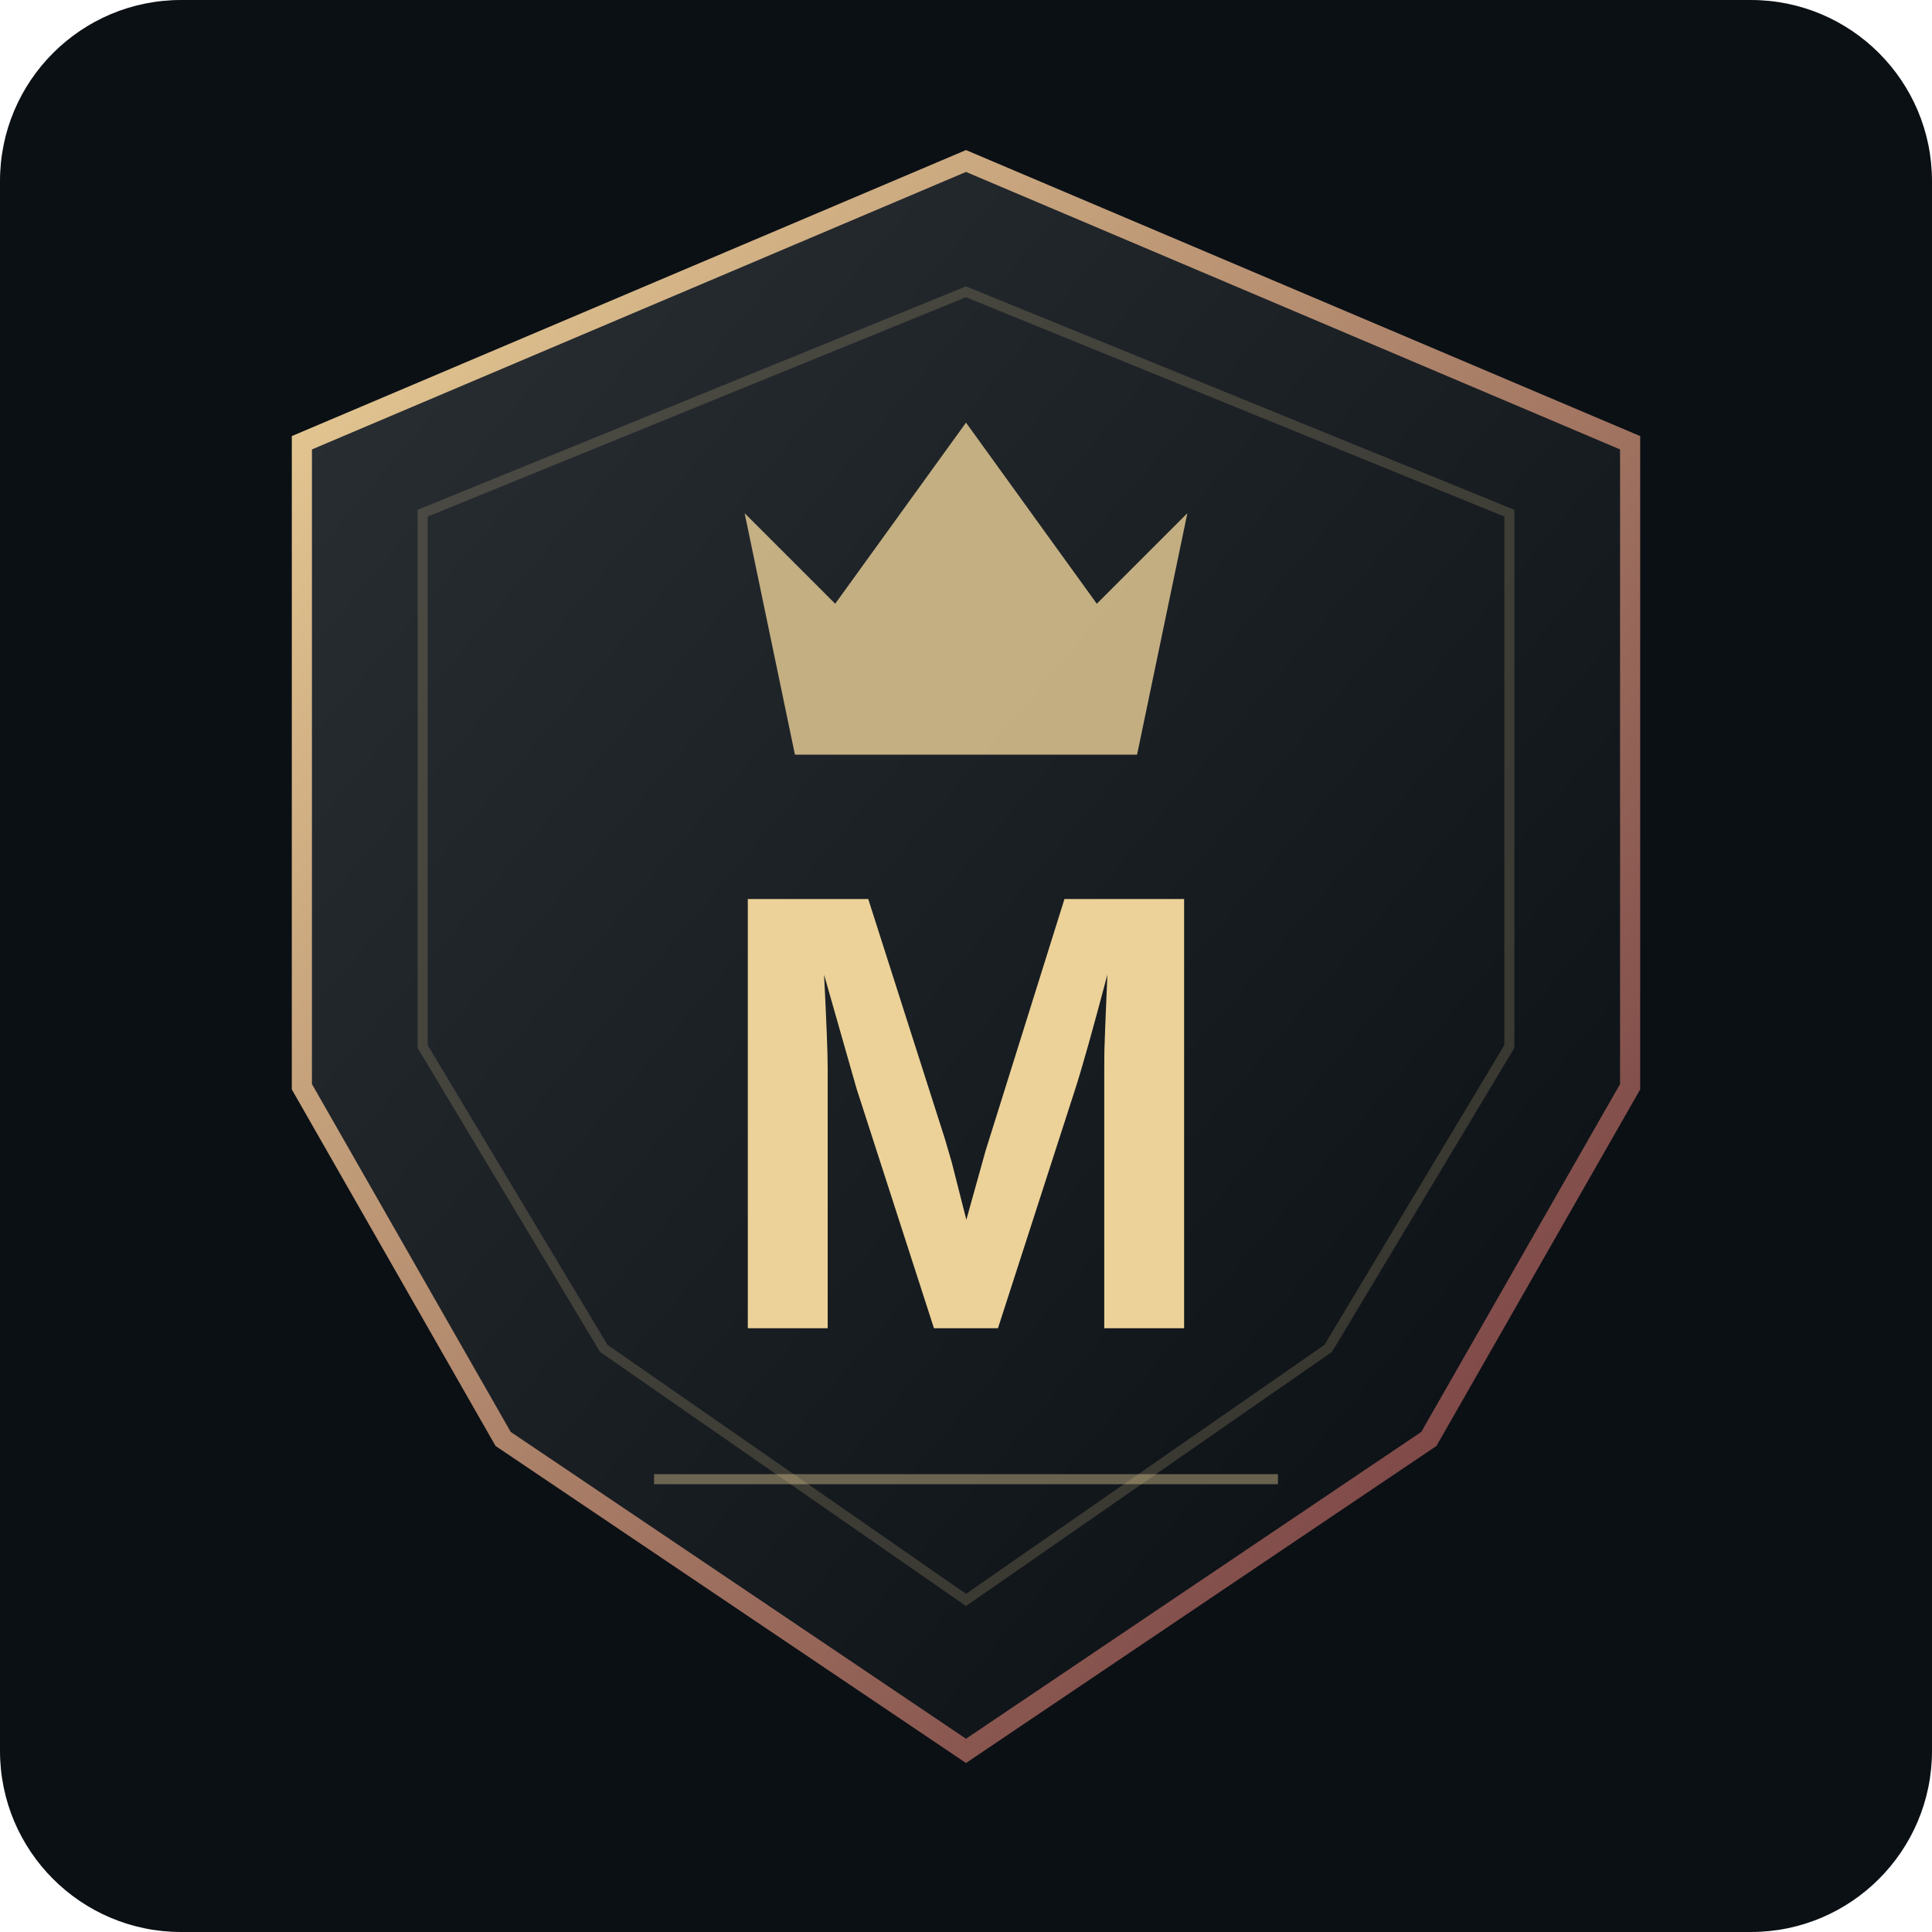
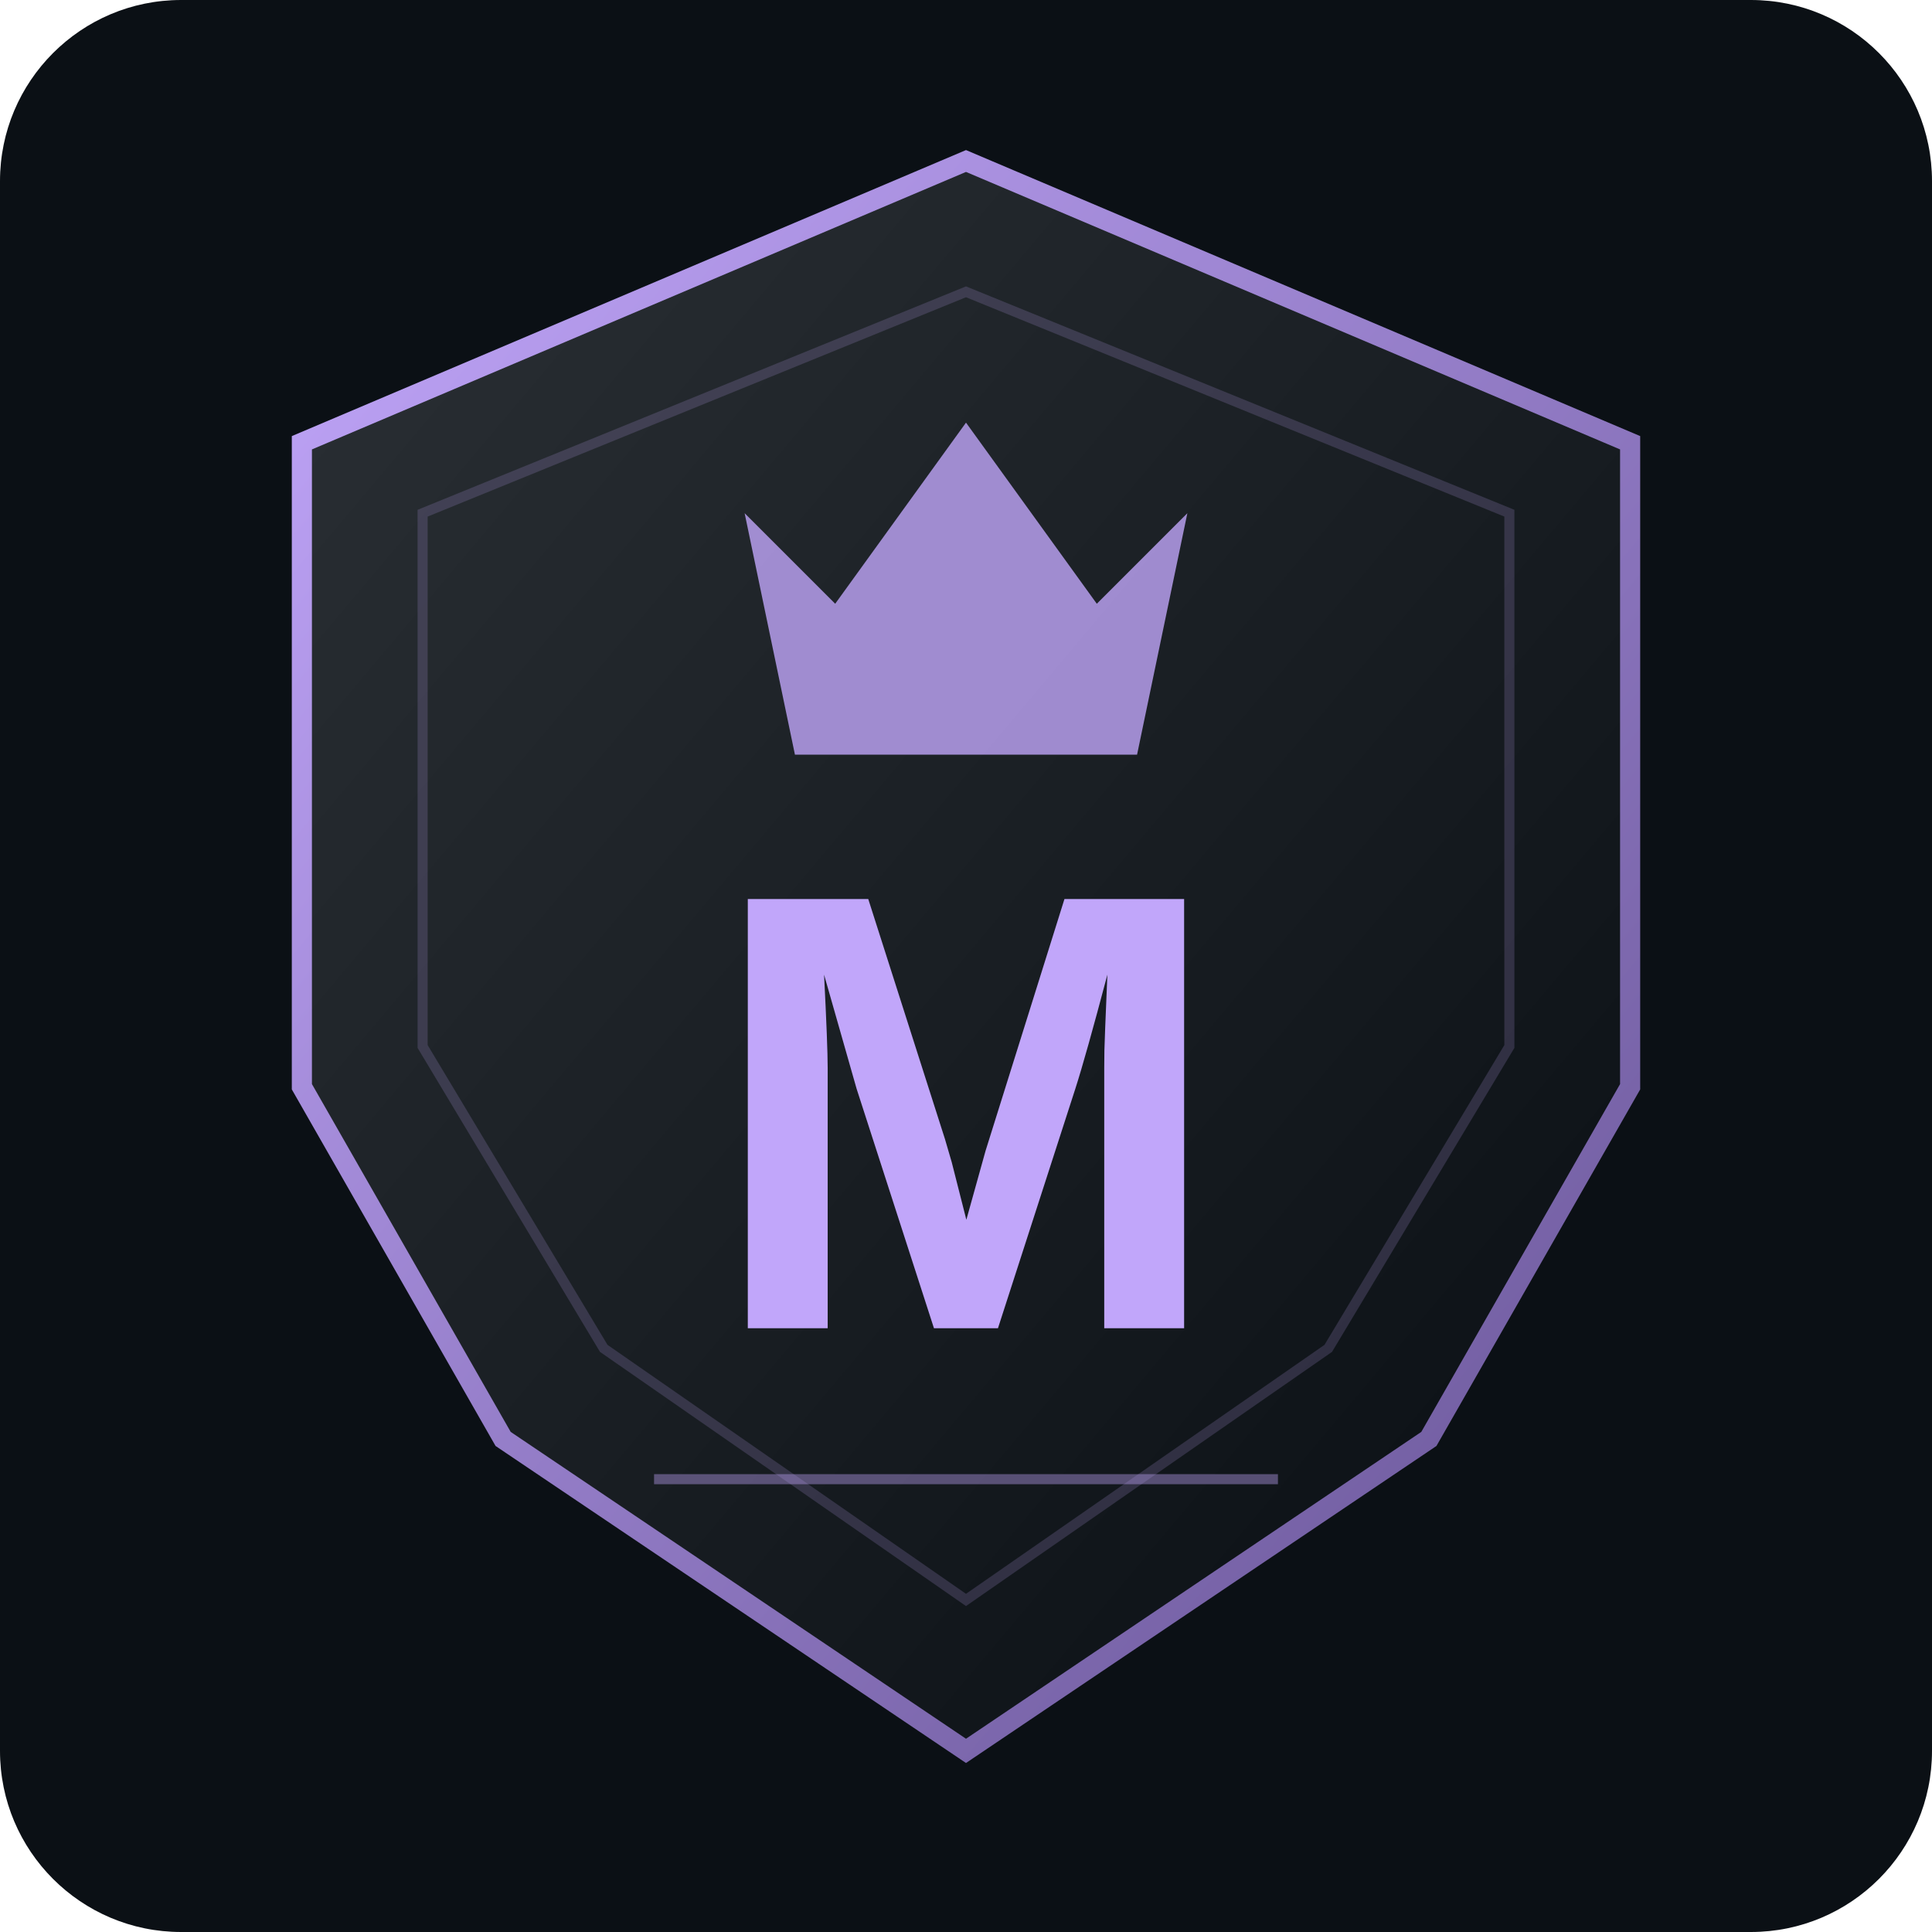
<svg xmlns="http://www.w3.org/2000/svg" viewBox="0 0 192 192">
  <defs>
    <linearGradient id="metal" x2="1" y2="1">
      <stop stop-color="#2b3035" />
      <stop offset="1" stop-color="#080d12" />
    </linearGradient>
    <linearGradient id="gold" x2="1" y2="1">
-       <stop stop-color="#ecd298" />
-       <stop offset="1" stop-color="#692e38" />
+       <stop stop-color="#c1a6fa" />
+       <stop offset="1" stop-color="#665394" />
    </linearGradient>
  </defs>
  <rect width="192" height="192" rx="18" fill="#0b1015" />
  <path d="M96 16 162 44v64l-20 35-46 31-46-31-20-35V44z" fill="url(#metal)" stroke="url(#gold)" stroke-width="2" />
-   <path d="M96 29 150 51v53l-18 30-36 25-36-25-18-30V51z" fill="none" stroke="#ecd298" opacity=".18" />
-   <path d="m74 51 9 9 13-18 13 18 9-9-5 24H79z" fill="#ecd298" opacity=".8" />
-   <text x="96" y="132" fill="#ecd298" text-anchor="middle" font-size="62" font-family="Arial,sans-serif" font-weight="700">M</text>
-   <path d="M65 147h62" stroke="#ecd298" opacity=".4" />
+   <path d="M96 29 150 51v53l-18 30-36 25-36-25-18-30V51z" fill="none" stroke="#c1a6fa" opacity=".18" />
+   <path d="m74 51 9 9 13-18 13 18 9-9-5 24H79z" fill="#c1a6fa" opacity=".8" />
+   <text x="96" y="132" fill="#c1a6fa" text-anchor="middle" font-size="62" font-family="Arial,sans-serif" font-weight="700">M</text>
+   <path d="M65 147h62" stroke="#c1a6fa" opacity=".4" />
</svg>
